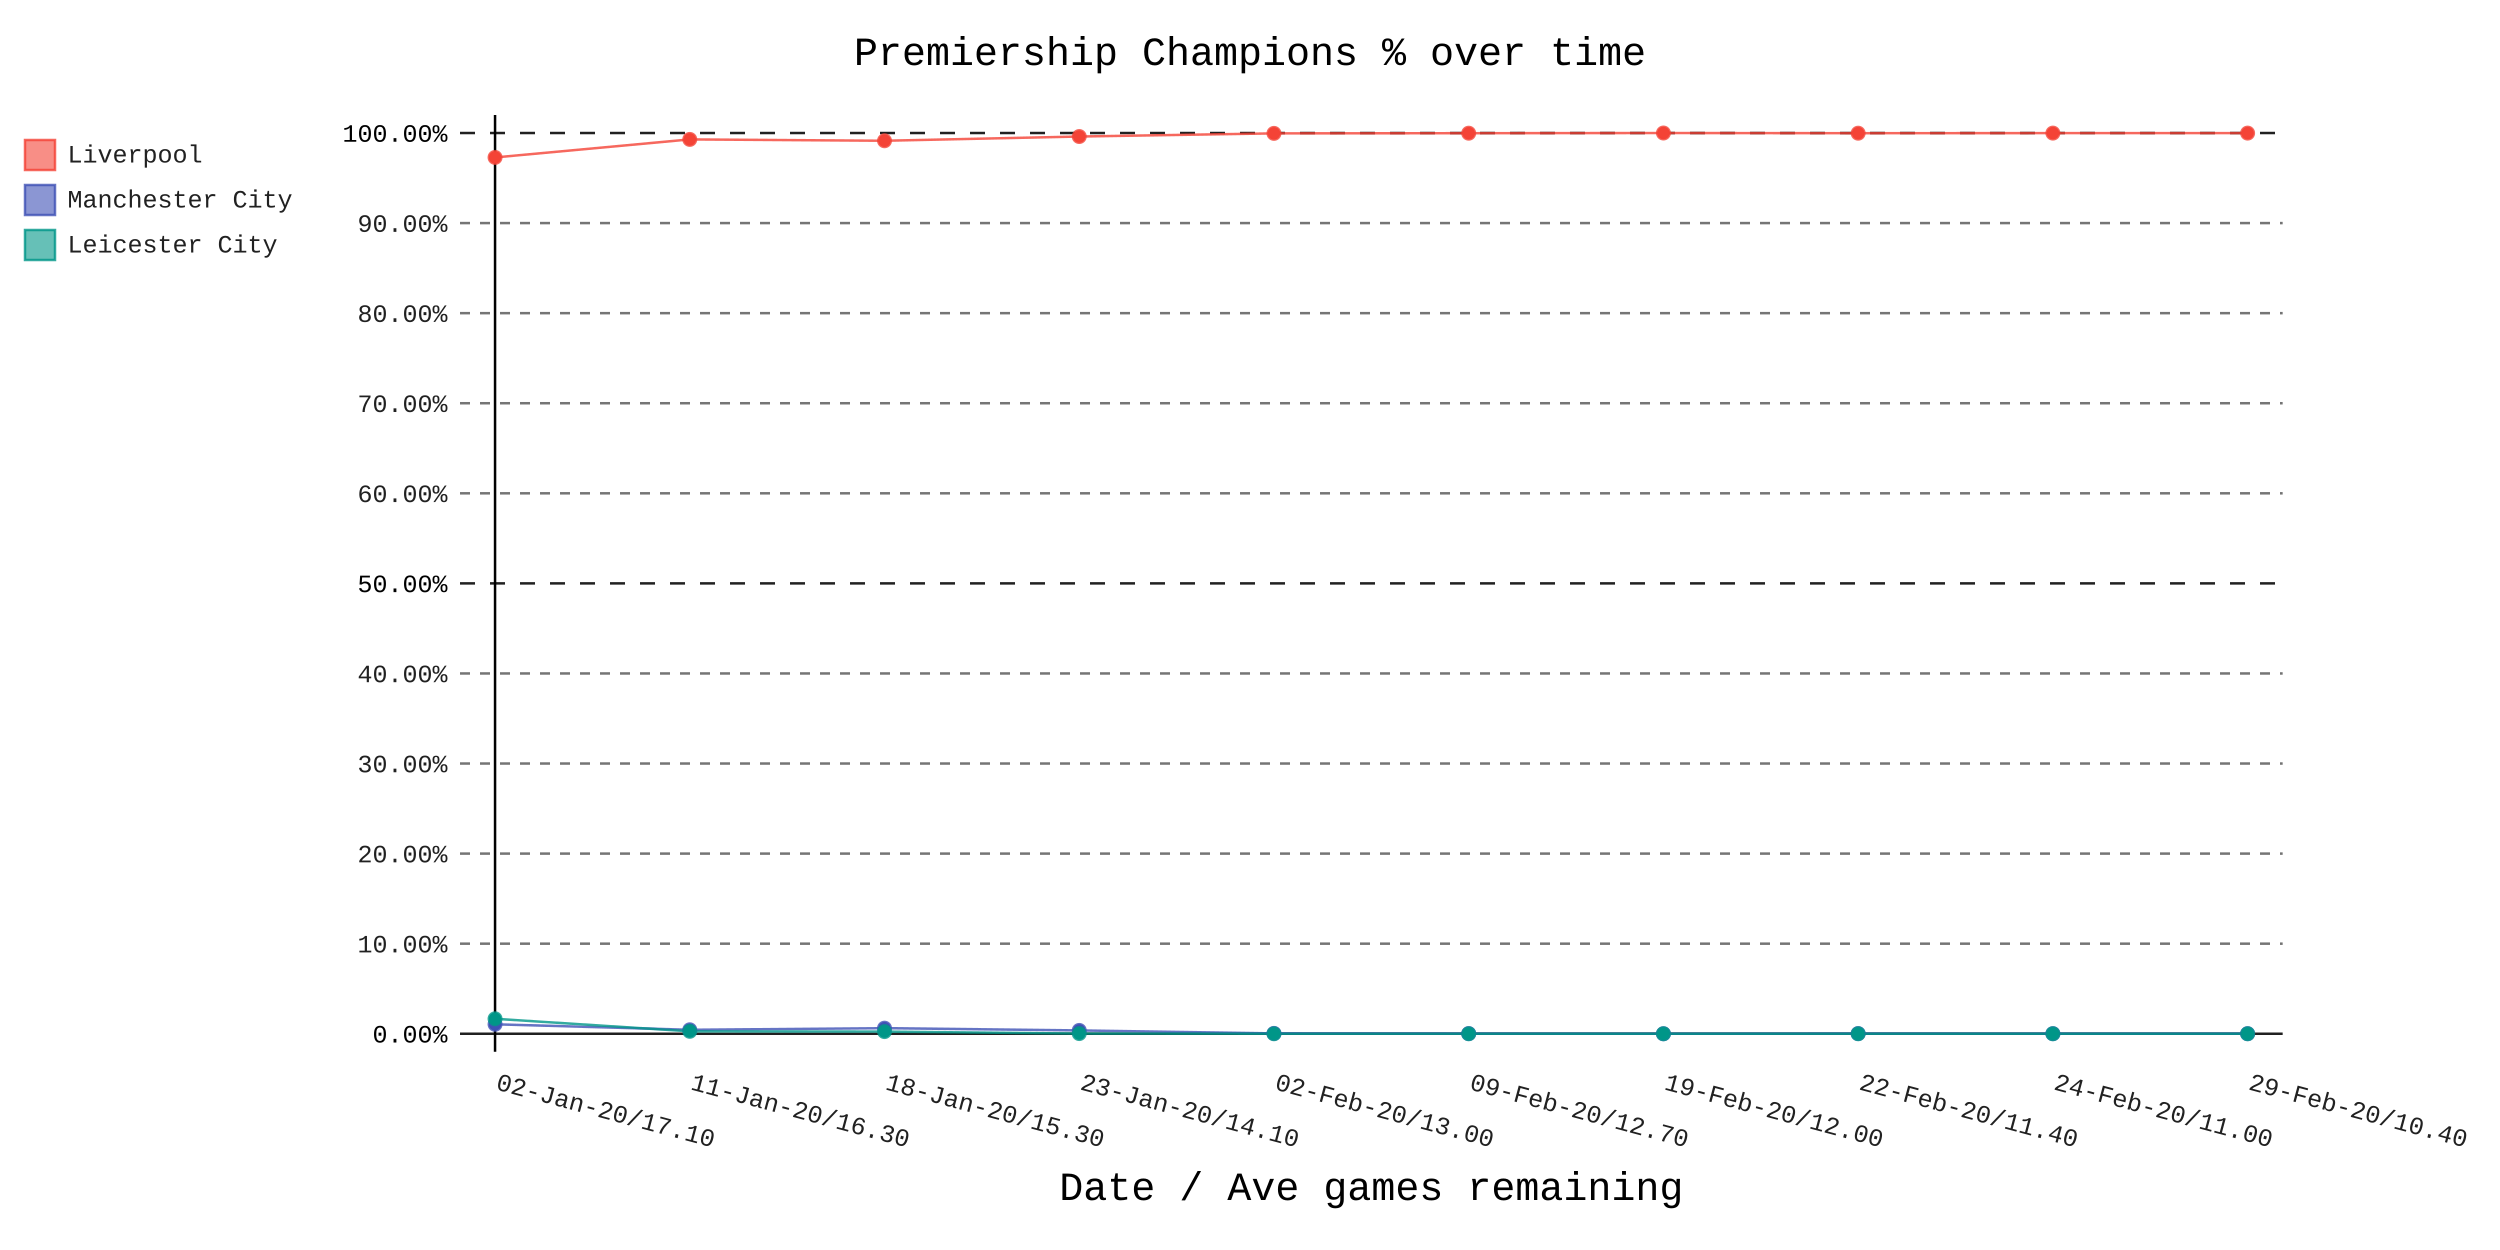
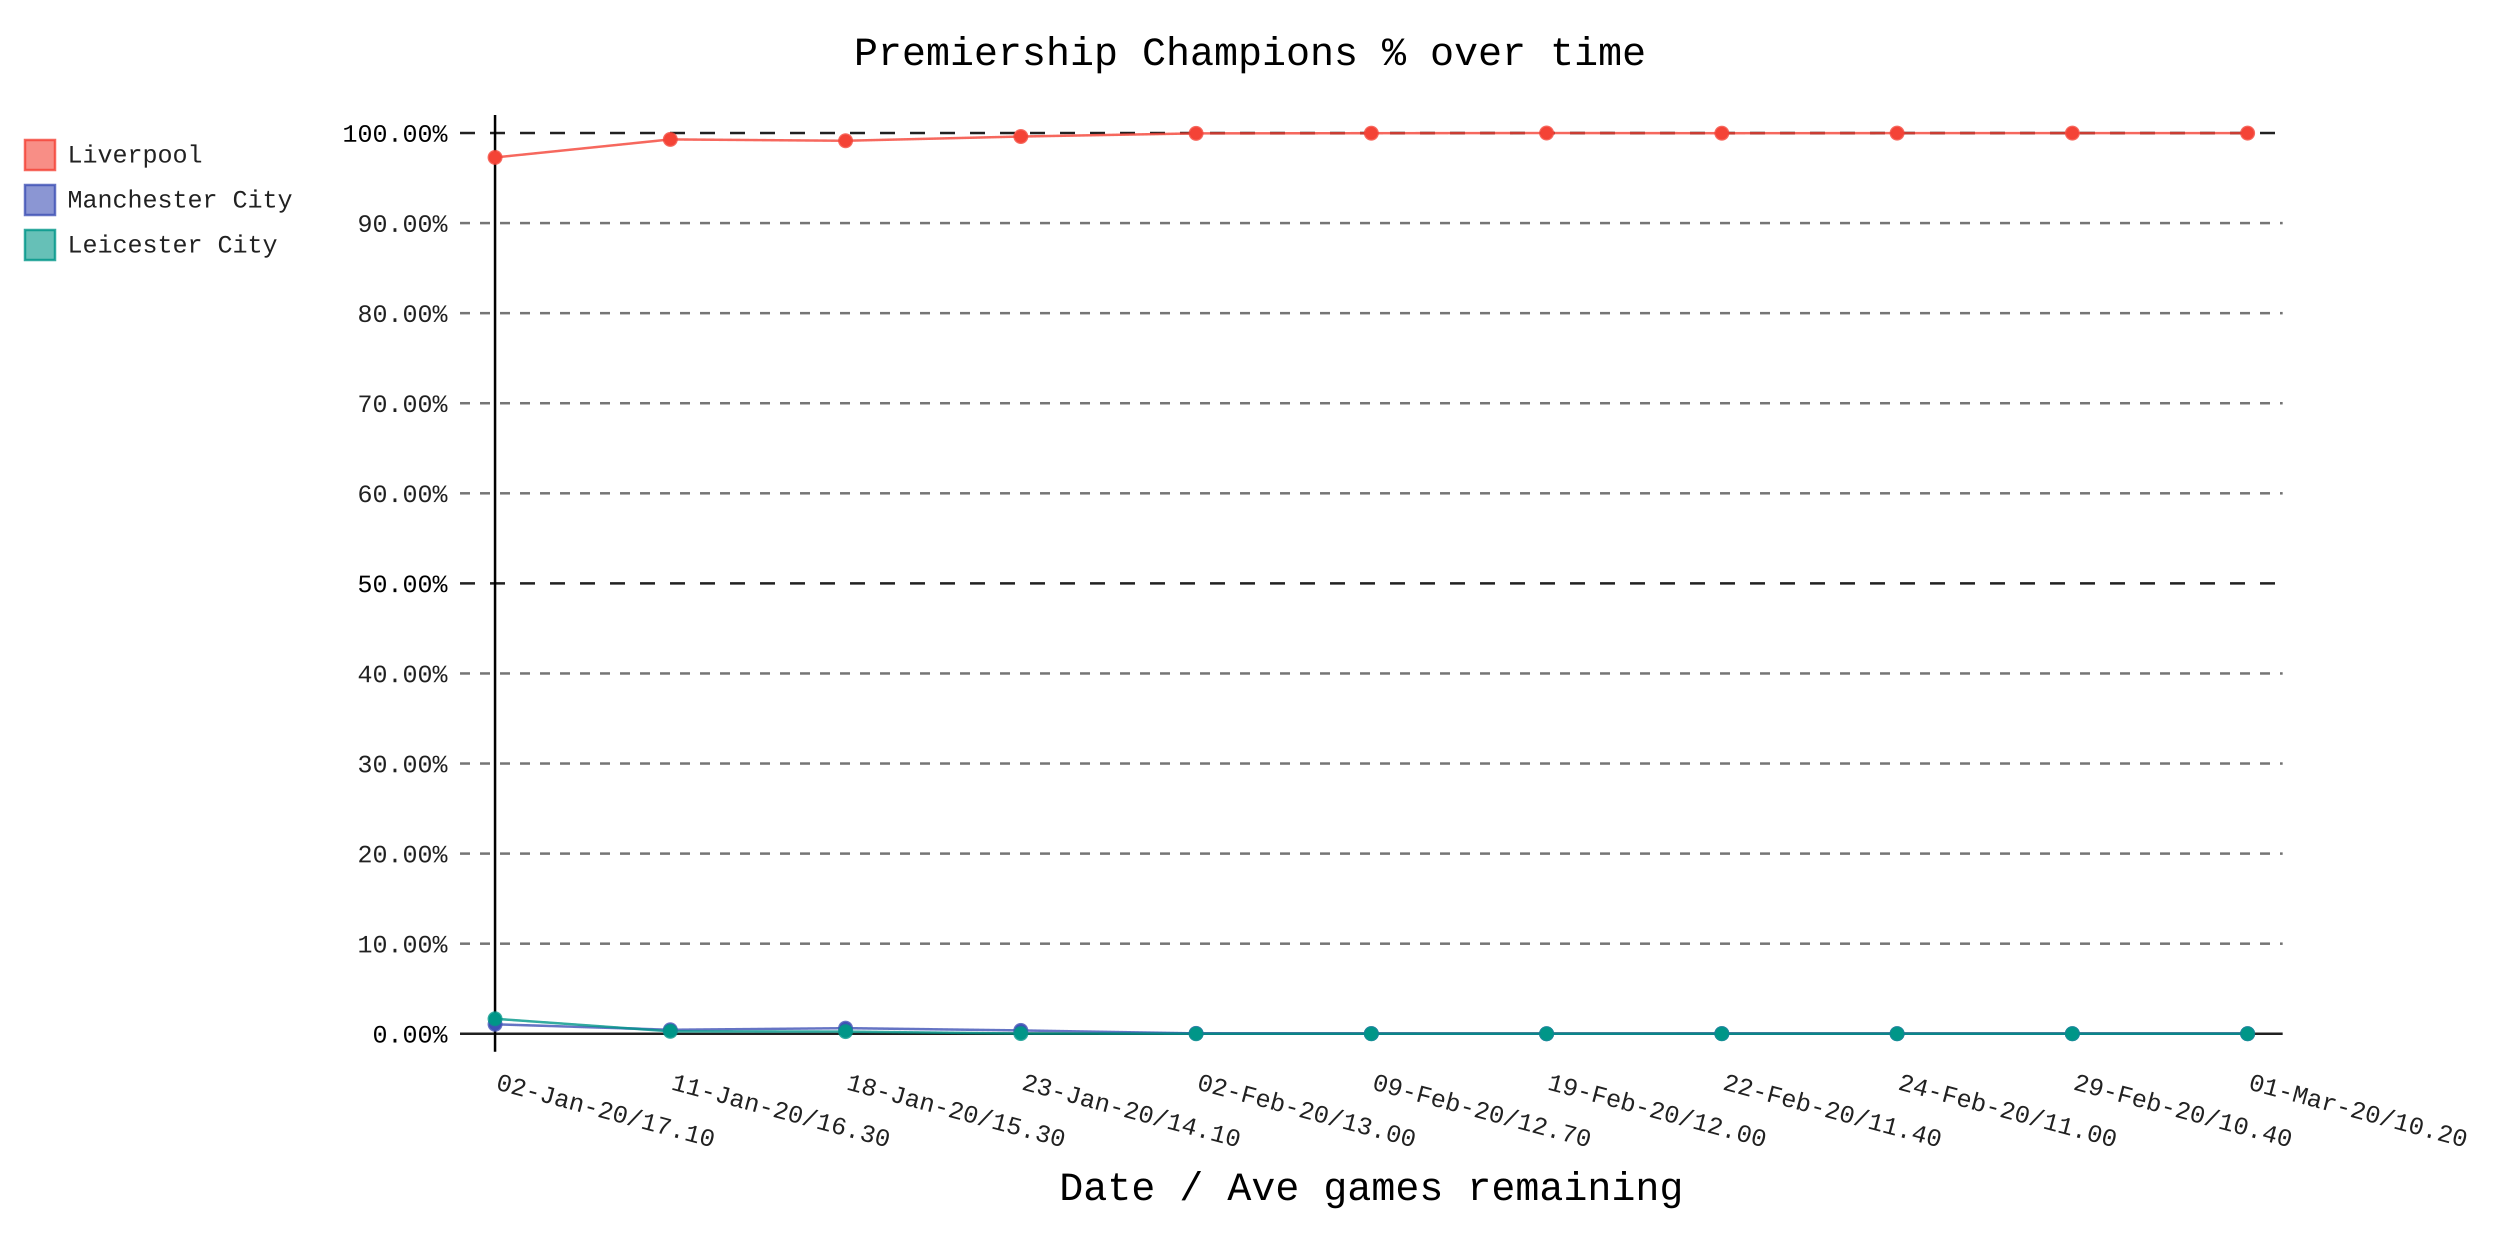
- <svg xmlns="http://www.w3.org/2000/svg" class="pygal-chart" id="chart-656df523-c99b-424e-a4d2-dd11f239670b" viewBox="0 0 1000 500">
+ <svg xmlns="http://www.w3.org/2000/svg" class="pygal-chart" id="chart-10cfd5cb-35a7-4597-ad4e-fe81d959695a" viewBox="0 0 1000 500">
  <defs>
-     <style type="text/css">#chart-656df523-c99b-424e-a4d2-dd11f239670b{-webkit-user-select:none;-webkit-font-smoothing:antialiased;font-family:Consolas,"Liberation Mono",Menlo,Courier,monospace}#chart-656df523-c99b-424e-a4d2-dd11f239670b .title{font-family:Consolas,"Liberation Mono",Menlo,Courier,monospace;font-size:16px}#chart-656df523-c99b-424e-a4d2-dd11f239670b .legends .legend text{font-family:Consolas,"Liberation Mono",Menlo,Courier,monospace;font-size:10px}#chart-656df523-c99b-424e-a4d2-dd11f239670b .axis text{font-family:Consolas,"Liberation Mono",Menlo,Courier,monospace;font-size:10px}#chart-656df523-c99b-424e-a4d2-dd11f239670b .axis text.major{font-family:Consolas,"Liberation Mono",Menlo,Courier,monospace;font-size:10px}#chart-656df523-c99b-424e-a4d2-dd11f239670b .text-overlay text.value{font-family:Consolas,"Liberation Mono",Menlo,Courier,monospace;font-size:16px}#chart-656df523-c99b-424e-a4d2-dd11f239670b .text-overlay text.label{font-family:Consolas,"Liberation Mono",Menlo,Courier,monospace;font-size:10px}#chart-656df523-c99b-424e-a4d2-dd11f239670b .tooltip{font-family:Consolas,"Liberation Mono",Menlo,Courier,monospace;font-size:14px}#chart-656df523-c99b-424e-a4d2-dd11f239670b text.no_data{font-family:Consolas,"Liberation Mono",Menlo,Courier,monospace;font-size:64px}
- #chart-656df523-c99b-424e-a4d2-dd11f239670b{background-color:transparent}#chart-656df523-c99b-424e-a4d2-dd11f239670b path,#chart-656df523-c99b-424e-a4d2-dd11f239670b line,#chart-656df523-c99b-424e-a4d2-dd11f239670b rect,#chart-656df523-c99b-424e-a4d2-dd11f239670b circle{-webkit-transition:400ms ease-in;-moz-transition:400ms ease-in;transition:400ms ease-in}#chart-656df523-c99b-424e-a4d2-dd11f239670b .graph &gt; .background{fill:transparent}#chart-656df523-c99b-424e-a4d2-dd11f239670b .plot &gt; .background{fill:transparent}#chart-656df523-c99b-424e-a4d2-dd11f239670b .graph{fill:rgba(0,0,0,.87)}#chart-656df523-c99b-424e-a4d2-dd11f239670b text.no_data{fill:rgba(0,0,0,1)}#chart-656df523-c99b-424e-a4d2-dd11f239670b .title{fill:rgba(0,0,0,1)}#chart-656df523-c99b-424e-a4d2-dd11f239670b .legends .legend text{fill:rgba(0,0,0,.87)}#chart-656df523-c99b-424e-a4d2-dd11f239670b .legends .legend:hover text{fill:rgba(0,0,0,1)}#chart-656df523-c99b-424e-a4d2-dd11f239670b .axis .line{stroke:rgba(0,0,0,1)}#chart-656df523-c99b-424e-a4d2-dd11f239670b .axis .guide.line{stroke:rgba(0,0,0,.54)}#chart-656df523-c99b-424e-a4d2-dd11f239670b .axis .major.line{stroke:rgba(0,0,0,.87)}#chart-656df523-c99b-424e-a4d2-dd11f239670b .axis text.major{fill:rgba(0,0,0,1)}#chart-656df523-c99b-424e-a4d2-dd11f239670b .axis.y .guides:hover .guide.line,#chart-656df523-c99b-424e-a4d2-dd11f239670b .line-graph .axis.x .guides:hover .guide.line,#chart-656df523-c99b-424e-a4d2-dd11f239670b .stackedline-graph .axis.x .guides:hover .guide.line,#chart-656df523-c99b-424e-a4d2-dd11f239670b .xy-graph .axis.x .guides:hover .guide.line{stroke:rgba(0,0,0,1)}#chart-656df523-c99b-424e-a4d2-dd11f239670b .axis .guides:hover text{fill:rgba(0,0,0,1)}#chart-656df523-c99b-424e-a4d2-dd11f239670b .reactive{fill-opacity:.6;stroke-opacity:.8}#chart-656df523-c99b-424e-a4d2-dd11f239670b .ci{stroke:rgba(0,0,0,.87)}#chart-656df523-c99b-424e-a4d2-dd11f239670b .reactive.active,#chart-656df523-c99b-424e-a4d2-dd11f239670b .active .reactive{fill-opacity:.9;stroke-opacity:.9;stroke-width:4}#chart-656df523-c99b-424e-a4d2-dd11f239670b .ci .reactive.active{stroke-width:1.5}#chart-656df523-c99b-424e-a4d2-dd11f239670b .series text{fill:rgba(0,0,0,1)}#chart-656df523-c99b-424e-a4d2-dd11f239670b .tooltip rect{fill:transparent;stroke:rgba(0,0,0,1);-webkit-transition:opacity 400ms ease-in;-moz-transition:opacity 400ms ease-in;transition:opacity 400ms ease-in}#chart-656df523-c99b-424e-a4d2-dd11f239670b .tooltip .label{fill:rgba(0,0,0,.87)}#chart-656df523-c99b-424e-a4d2-dd11f239670b .tooltip .label{fill:rgba(0,0,0,.87)}#chart-656df523-c99b-424e-a4d2-dd11f239670b .tooltip .legend{font-size:.8em;fill:rgba(0,0,0,.54)}#chart-656df523-c99b-424e-a4d2-dd11f239670b .tooltip .x_label{font-size:.6em;fill:rgba(0,0,0,1)}#chart-656df523-c99b-424e-a4d2-dd11f239670b .tooltip .xlink{font-size:.5em;text-decoration:underline}#chart-656df523-c99b-424e-a4d2-dd11f239670b .tooltip .value{font-size:1.5em}#chart-656df523-c99b-424e-a4d2-dd11f239670b .bound{font-size:.5em}#chart-656df523-c99b-424e-a4d2-dd11f239670b .max-value{font-size:.75em;fill:rgba(0,0,0,.54)}#chart-656df523-c99b-424e-a4d2-dd11f239670b .map-element{fill:transparent;stroke:rgba(0,0,0,.54) !important}#chart-656df523-c99b-424e-a4d2-dd11f239670b .map-element .reactive{fill-opacity:inherit;stroke-opacity:inherit}#chart-656df523-c99b-424e-a4d2-dd11f239670b .color-0,#chart-656df523-c99b-424e-a4d2-dd11f239670b .color-0 a:visited{stroke:#F44336;fill:#F44336}#chart-656df523-c99b-424e-a4d2-dd11f239670b .color-1,#chart-656df523-c99b-424e-a4d2-dd11f239670b .color-1 a:visited{stroke:#3F51B5;fill:#3F51B5}#chart-656df523-c99b-424e-a4d2-dd11f239670b .color-2,#chart-656df523-c99b-424e-a4d2-dd11f239670b .color-2 a:visited{stroke:#009688;fill:#009688}#chart-656df523-c99b-424e-a4d2-dd11f239670b .text-overlay .color-0 text{fill:black}#chart-656df523-c99b-424e-a4d2-dd11f239670b .text-overlay .color-1 text{fill:black}#chart-656df523-c99b-424e-a4d2-dd11f239670b .text-overlay .color-2 text{fill:black}
- #chart-656df523-c99b-424e-a4d2-dd11f239670b text.no_data{text-anchor:middle}#chart-656df523-c99b-424e-a4d2-dd11f239670b .guide.line{fill:none}#chart-656df523-c99b-424e-a4d2-dd11f239670b .centered{text-anchor:middle}#chart-656df523-c99b-424e-a4d2-dd11f239670b .title{text-anchor:middle}#chart-656df523-c99b-424e-a4d2-dd11f239670b .legends .legend text{fill-opacity:1}#chart-656df523-c99b-424e-a4d2-dd11f239670b .axis.x text{text-anchor:middle}#chart-656df523-c99b-424e-a4d2-dd11f239670b .axis.x:not(.web) text[transform]{text-anchor:start}#chart-656df523-c99b-424e-a4d2-dd11f239670b .axis.x:not(.web) text[transform].backwards{text-anchor:end}#chart-656df523-c99b-424e-a4d2-dd11f239670b .axis.y text{text-anchor:end}#chart-656df523-c99b-424e-a4d2-dd11f239670b .axis.y text[transform].backwards{text-anchor:start}#chart-656df523-c99b-424e-a4d2-dd11f239670b .axis.y2 text{text-anchor:start}#chart-656df523-c99b-424e-a4d2-dd11f239670b .axis.y2 text[transform].backwards{text-anchor:end}#chart-656df523-c99b-424e-a4d2-dd11f239670b .axis .guide.line{stroke-dasharray:4,4}#chart-656df523-c99b-424e-a4d2-dd11f239670b .axis .major.guide.line{stroke-dasharray:6,6}#chart-656df523-c99b-424e-a4d2-dd11f239670b .horizontal .axis.y .guide.line,#chart-656df523-c99b-424e-a4d2-dd11f239670b .horizontal .axis.y2 .guide.line,#chart-656df523-c99b-424e-a4d2-dd11f239670b .vertical .axis.x .guide.line{opacity:0}#chart-656df523-c99b-424e-a4d2-dd11f239670b .horizontal .axis.always_show .guide.line,#chart-656df523-c99b-424e-a4d2-dd11f239670b .vertical .axis.always_show .guide.line{opacity:1 !important}#chart-656df523-c99b-424e-a4d2-dd11f239670b .axis.y .guides:hover .guide.line,#chart-656df523-c99b-424e-a4d2-dd11f239670b .axis.y2 .guides:hover .guide.line,#chart-656df523-c99b-424e-a4d2-dd11f239670b .axis.x .guides:hover .guide.line{opacity:1}#chart-656df523-c99b-424e-a4d2-dd11f239670b .axis .guides:hover text{opacity:1}#chart-656df523-c99b-424e-a4d2-dd11f239670b .nofill{fill:none}#chart-656df523-c99b-424e-a4d2-dd11f239670b .subtle-fill{fill-opacity:.2}#chart-656df523-c99b-424e-a4d2-dd11f239670b .dot{stroke-width:1px;fill-opacity:1}#chart-656df523-c99b-424e-a4d2-dd11f239670b .dot.active{stroke-width:5px}#chart-656df523-c99b-424e-a4d2-dd11f239670b .dot.negative{fill:transparent}#chart-656df523-c99b-424e-a4d2-dd11f239670b text,#chart-656df523-c99b-424e-a4d2-dd11f239670b tspan{stroke:none !important}#chart-656df523-c99b-424e-a4d2-dd11f239670b .series text.active{opacity:1}#chart-656df523-c99b-424e-a4d2-dd11f239670b .tooltip rect{fill-opacity:.95;stroke-width:.5}#chart-656df523-c99b-424e-a4d2-dd11f239670b .tooltip text{fill-opacity:1}#chart-656df523-c99b-424e-a4d2-dd11f239670b .showable{visibility:hidden}#chart-656df523-c99b-424e-a4d2-dd11f239670b .showable.shown{visibility:visible}#chart-656df523-c99b-424e-a4d2-dd11f239670b .gauge-background{fill:rgba(229,229,229,1);stroke:none}#chart-656df523-c99b-424e-a4d2-dd11f239670b .bg-lines{stroke:transparent;stroke-width:2px}</style>
+     <style type="text/css">#chart-10cfd5cb-35a7-4597-ad4e-fe81d959695a{-webkit-user-select:none;-webkit-font-smoothing:antialiased;font-family:Consolas,"Liberation Mono",Menlo,Courier,monospace}#chart-10cfd5cb-35a7-4597-ad4e-fe81d959695a .title{font-family:Consolas,"Liberation Mono",Menlo,Courier,monospace;font-size:16px}#chart-10cfd5cb-35a7-4597-ad4e-fe81d959695a .legends .legend text{font-family:Consolas,"Liberation Mono",Menlo,Courier,monospace;font-size:10px}#chart-10cfd5cb-35a7-4597-ad4e-fe81d959695a .axis text{font-family:Consolas,"Liberation Mono",Menlo,Courier,monospace;font-size:10px}#chart-10cfd5cb-35a7-4597-ad4e-fe81d959695a .axis text.major{font-family:Consolas,"Liberation Mono",Menlo,Courier,monospace;font-size:10px}#chart-10cfd5cb-35a7-4597-ad4e-fe81d959695a .text-overlay text.value{font-family:Consolas,"Liberation Mono",Menlo,Courier,monospace;font-size:16px}#chart-10cfd5cb-35a7-4597-ad4e-fe81d959695a .text-overlay text.label{font-family:Consolas,"Liberation Mono",Menlo,Courier,monospace;font-size:10px}#chart-10cfd5cb-35a7-4597-ad4e-fe81d959695a .tooltip{font-family:Consolas,"Liberation Mono",Menlo,Courier,monospace;font-size:14px}#chart-10cfd5cb-35a7-4597-ad4e-fe81d959695a text.no_data{font-family:Consolas,"Liberation Mono",Menlo,Courier,monospace;font-size:64px}
+ #chart-10cfd5cb-35a7-4597-ad4e-fe81d959695a{background-color:transparent}#chart-10cfd5cb-35a7-4597-ad4e-fe81d959695a path,#chart-10cfd5cb-35a7-4597-ad4e-fe81d959695a line,#chart-10cfd5cb-35a7-4597-ad4e-fe81d959695a rect,#chart-10cfd5cb-35a7-4597-ad4e-fe81d959695a circle{-webkit-transition:400ms ease-in;-moz-transition:400ms ease-in;transition:400ms ease-in}#chart-10cfd5cb-35a7-4597-ad4e-fe81d959695a .graph &gt; .background{fill:transparent}#chart-10cfd5cb-35a7-4597-ad4e-fe81d959695a .plot &gt; .background{fill:transparent}#chart-10cfd5cb-35a7-4597-ad4e-fe81d959695a .graph{fill:rgba(0,0,0,.87)}#chart-10cfd5cb-35a7-4597-ad4e-fe81d959695a text.no_data{fill:rgba(0,0,0,1)}#chart-10cfd5cb-35a7-4597-ad4e-fe81d959695a .title{fill:rgba(0,0,0,1)}#chart-10cfd5cb-35a7-4597-ad4e-fe81d959695a .legends .legend text{fill:rgba(0,0,0,.87)}#chart-10cfd5cb-35a7-4597-ad4e-fe81d959695a .legends .legend:hover text{fill:rgba(0,0,0,1)}#chart-10cfd5cb-35a7-4597-ad4e-fe81d959695a .axis .line{stroke:rgba(0,0,0,1)}#chart-10cfd5cb-35a7-4597-ad4e-fe81d959695a .axis .guide.line{stroke:rgba(0,0,0,.54)}#chart-10cfd5cb-35a7-4597-ad4e-fe81d959695a .axis .major.line{stroke:rgba(0,0,0,.87)}#chart-10cfd5cb-35a7-4597-ad4e-fe81d959695a .axis text.major{fill:rgba(0,0,0,1)}#chart-10cfd5cb-35a7-4597-ad4e-fe81d959695a .axis.y .guides:hover .guide.line,#chart-10cfd5cb-35a7-4597-ad4e-fe81d959695a .line-graph .axis.x .guides:hover .guide.line,#chart-10cfd5cb-35a7-4597-ad4e-fe81d959695a .stackedline-graph .axis.x .guides:hover .guide.line,#chart-10cfd5cb-35a7-4597-ad4e-fe81d959695a .xy-graph .axis.x .guides:hover .guide.line{stroke:rgba(0,0,0,1)}#chart-10cfd5cb-35a7-4597-ad4e-fe81d959695a .axis .guides:hover text{fill:rgba(0,0,0,1)}#chart-10cfd5cb-35a7-4597-ad4e-fe81d959695a .reactive{fill-opacity:.6;stroke-opacity:.8}#chart-10cfd5cb-35a7-4597-ad4e-fe81d959695a .ci{stroke:rgba(0,0,0,.87)}#chart-10cfd5cb-35a7-4597-ad4e-fe81d959695a .reactive.active,#chart-10cfd5cb-35a7-4597-ad4e-fe81d959695a .active .reactive{fill-opacity:.9;stroke-opacity:.9;stroke-width:4}#chart-10cfd5cb-35a7-4597-ad4e-fe81d959695a .ci .reactive.active{stroke-width:1.5}#chart-10cfd5cb-35a7-4597-ad4e-fe81d959695a .series text{fill:rgba(0,0,0,1)}#chart-10cfd5cb-35a7-4597-ad4e-fe81d959695a .tooltip rect{fill:transparent;stroke:rgba(0,0,0,1);-webkit-transition:opacity 400ms ease-in;-moz-transition:opacity 400ms ease-in;transition:opacity 400ms ease-in}#chart-10cfd5cb-35a7-4597-ad4e-fe81d959695a .tooltip .label{fill:rgba(0,0,0,.87)}#chart-10cfd5cb-35a7-4597-ad4e-fe81d959695a .tooltip .label{fill:rgba(0,0,0,.87)}#chart-10cfd5cb-35a7-4597-ad4e-fe81d959695a .tooltip .legend{font-size:.8em;fill:rgba(0,0,0,.54)}#chart-10cfd5cb-35a7-4597-ad4e-fe81d959695a .tooltip .x_label{font-size:.6em;fill:rgba(0,0,0,1)}#chart-10cfd5cb-35a7-4597-ad4e-fe81d959695a .tooltip .xlink{font-size:.5em;text-decoration:underline}#chart-10cfd5cb-35a7-4597-ad4e-fe81d959695a .tooltip .value{font-size:1.5em}#chart-10cfd5cb-35a7-4597-ad4e-fe81d959695a .bound{font-size:.5em}#chart-10cfd5cb-35a7-4597-ad4e-fe81d959695a .max-value{font-size:.75em;fill:rgba(0,0,0,.54)}#chart-10cfd5cb-35a7-4597-ad4e-fe81d959695a .map-element{fill:transparent;stroke:rgba(0,0,0,.54) !important}#chart-10cfd5cb-35a7-4597-ad4e-fe81d959695a .map-element .reactive{fill-opacity:inherit;stroke-opacity:inherit}#chart-10cfd5cb-35a7-4597-ad4e-fe81d959695a .color-0,#chart-10cfd5cb-35a7-4597-ad4e-fe81d959695a .color-0 a:visited{stroke:#F44336;fill:#F44336}#chart-10cfd5cb-35a7-4597-ad4e-fe81d959695a .color-1,#chart-10cfd5cb-35a7-4597-ad4e-fe81d959695a .color-1 a:visited{stroke:#3F51B5;fill:#3F51B5}#chart-10cfd5cb-35a7-4597-ad4e-fe81d959695a .color-2,#chart-10cfd5cb-35a7-4597-ad4e-fe81d959695a .color-2 a:visited{stroke:#009688;fill:#009688}#chart-10cfd5cb-35a7-4597-ad4e-fe81d959695a .text-overlay .color-0 text{fill:black}#chart-10cfd5cb-35a7-4597-ad4e-fe81d959695a .text-overlay .color-1 text{fill:black}#chart-10cfd5cb-35a7-4597-ad4e-fe81d959695a .text-overlay .color-2 text{fill:black}
+ #chart-10cfd5cb-35a7-4597-ad4e-fe81d959695a text.no_data{text-anchor:middle}#chart-10cfd5cb-35a7-4597-ad4e-fe81d959695a .guide.line{fill:none}#chart-10cfd5cb-35a7-4597-ad4e-fe81d959695a .centered{text-anchor:middle}#chart-10cfd5cb-35a7-4597-ad4e-fe81d959695a .title{text-anchor:middle}#chart-10cfd5cb-35a7-4597-ad4e-fe81d959695a .legends .legend text{fill-opacity:1}#chart-10cfd5cb-35a7-4597-ad4e-fe81d959695a .axis.x text{text-anchor:middle}#chart-10cfd5cb-35a7-4597-ad4e-fe81d959695a .axis.x:not(.web) text[transform]{text-anchor:start}#chart-10cfd5cb-35a7-4597-ad4e-fe81d959695a .axis.x:not(.web) text[transform].backwards{text-anchor:end}#chart-10cfd5cb-35a7-4597-ad4e-fe81d959695a .axis.y text{text-anchor:end}#chart-10cfd5cb-35a7-4597-ad4e-fe81d959695a .axis.y text[transform].backwards{text-anchor:start}#chart-10cfd5cb-35a7-4597-ad4e-fe81d959695a .axis.y2 text{text-anchor:start}#chart-10cfd5cb-35a7-4597-ad4e-fe81d959695a .axis.y2 text[transform].backwards{text-anchor:end}#chart-10cfd5cb-35a7-4597-ad4e-fe81d959695a .axis .guide.line{stroke-dasharray:4,4}#chart-10cfd5cb-35a7-4597-ad4e-fe81d959695a .axis .major.guide.line{stroke-dasharray:6,6}#chart-10cfd5cb-35a7-4597-ad4e-fe81d959695a .horizontal .axis.y .guide.line,#chart-10cfd5cb-35a7-4597-ad4e-fe81d959695a .horizontal .axis.y2 .guide.line,#chart-10cfd5cb-35a7-4597-ad4e-fe81d959695a .vertical .axis.x .guide.line{opacity:0}#chart-10cfd5cb-35a7-4597-ad4e-fe81d959695a .horizontal .axis.always_show .guide.line,#chart-10cfd5cb-35a7-4597-ad4e-fe81d959695a .vertical .axis.always_show .guide.line{opacity:1 !important}#chart-10cfd5cb-35a7-4597-ad4e-fe81d959695a .axis.y .guides:hover .guide.line,#chart-10cfd5cb-35a7-4597-ad4e-fe81d959695a .axis.y2 .guides:hover .guide.line,#chart-10cfd5cb-35a7-4597-ad4e-fe81d959695a .axis.x .guides:hover .guide.line{opacity:1}#chart-10cfd5cb-35a7-4597-ad4e-fe81d959695a .axis .guides:hover text{opacity:1}#chart-10cfd5cb-35a7-4597-ad4e-fe81d959695a .nofill{fill:none}#chart-10cfd5cb-35a7-4597-ad4e-fe81d959695a .subtle-fill{fill-opacity:.2}#chart-10cfd5cb-35a7-4597-ad4e-fe81d959695a .dot{stroke-width:1px;fill-opacity:1}#chart-10cfd5cb-35a7-4597-ad4e-fe81d959695a .dot.active{stroke-width:5px}#chart-10cfd5cb-35a7-4597-ad4e-fe81d959695a .dot.negative{fill:transparent}#chart-10cfd5cb-35a7-4597-ad4e-fe81d959695a text,#chart-10cfd5cb-35a7-4597-ad4e-fe81d959695a tspan{stroke:none !important}#chart-10cfd5cb-35a7-4597-ad4e-fe81d959695a .series text.active{opacity:1}#chart-10cfd5cb-35a7-4597-ad4e-fe81d959695a .tooltip rect{fill-opacity:.95;stroke-width:.5}#chart-10cfd5cb-35a7-4597-ad4e-fe81d959695a .tooltip text{fill-opacity:1}#chart-10cfd5cb-35a7-4597-ad4e-fe81d959695a .showable{visibility:hidden}#chart-10cfd5cb-35a7-4597-ad4e-fe81d959695a .showable.shown{visibility:visible}#chart-10cfd5cb-35a7-4597-ad4e-fe81d959695a .gauge-background{fill:rgba(229,229,229,1);stroke:none}#chart-10cfd5cb-35a7-4597-ad4e-fe81d959695a .bg-lines{stroke:transparent;stroke-width:2px}</style>
  </defs>
  <g class="graph line-graph vertical">
    <rect class="background" height="500" width="1000" x="0" y="0" />
    <g class="plot" transform="translate(184, 46)">
      <rect class="background" height="374.706" width="729.067" x="0" y="0" />
      <g class="axis y always_show">
        <g class="guides">
          <path class="major line" d="M0 367.5 h729.067" />
          <text class="major" x="-5" y="371">0.00%</text>
        </g>
        <g class="guides">
          <path class="guide line" d="M0 331.471 h729.067" />
          <text class="" x="-5" y="334.971">10.00%</text>
        </g>
        <g class="guides">
          <path class="guide line" d="M0 295.441 h729.067" />
          <text class="" x="-5" y="298.941">20.00%</text>
        </g>
        <g class="guides">
          <path class="guide line" d="M0 259.412 h729.067" />
          <text class="" x="-5" y="262.912">30.00%</text>
        </g>
        <g class="guides">
          <path class="guide line" d="M0 223.383 h729.067" />
          <text class="" x="-5" y="226.883">40.00%</text>
        </g>
        <g class="guides">
          <path class="major guide line" d="M0 187.353 h729.067" />
          <text class="major" x="-5" y="190.853">50.00%</text>
        </g>
        <g class="guides">
          <path class="guide line" d="M0 151.324 h729.067" />
          <text class="" x="-5" y="154.824">60.00%</text>
        </g>
        <g class="guides">
          <path class="guide line" d="M0 115.294 h729.067" />
          <text class="" x="-5" y="118.794">70.00%</text>
        </g>
        <g class="guides">
          <path class="guide line" d="M0 79.265 h729.067" />
          <text class="" x="-5" y="82.765">80.00%</text>
        </g>
        <g class="guides">
          <path class="guide line" d="M0 43.235 h729.067" />
          <text class="" x="-5" y="46.735">90.00%</text>
        </g>
        <g class="guides">
          <path class="major guide line" d="M0 7.206 h729.067" />
          <text class="major" x="-5" y="10.706">100.00%</text>
        </g>
      </g>
      <g class="axis x">
        <g class="guides">
          <path class="line" d="M14.021 0 v374.706" />
          <text class="" transform="rotate(15 14.02051 389.7063)" x="14.021" y="389.706">02-Jan-20/17.10</text>
        </g>
        <g class="guides">
-           <path class="guide line" d="M91.912 0 v374.706" />
-           <text class="" transform="rotate(15 91.91225 389.7063)" x="91.912" y="389.706">11-Jan-20/16.30</text>
-         </g>
-         <g class="guides">
-           <path class="guide line" d="M169.804 0 v374.706" />
-           <text class="" transform="rotate(15 169.804 389.7063)" x="169.804" y="389.706">18-Jan-20/15.30</text>
-         </g>
-         <g class="guides">
-           <path class="guide line" d="M247.696 0 v374.706" />
-           <text class="" transform="rotate(15 247.6957 389.7063)" x="247.696" y="389.706">23-Jan-20/14.10</text>
-         </g>
-         <g class="guides">
-           <path class="guide line" d="M325.587 0 v374.706" />
-           <text class="" transform="rotate(15 325.5875 389.7063)" x="325.587" y="389.706">02-Feb-20/13.00</text>
-         </g>
-         <g class="guides">
-           <path class="guide line" d="M403.479 0 v374.706" />
-           <text class="" transform="rotate(15 403.4792 389.7063)" x="403.479" y="389.706">09-Feb-20/12.70</text>
-         </g>
-         <g class="guides">
-           <path class="guide line" d="M481.371 0 v374.706" />
-           <text class="" transform="rotate(15 481.3709 389.7063)" x="481.371" y="389.706">19-Feb-20/12.00</text>
-         </g>
-         <g class="guides">
-           <path class="guide line" d="M559.263 0 v374.706" />
-           <text class="" transform="rotate(15 559.2627 389.7063)" x="559.263" y="389.706">22-Feb-20/11.40</text>
-         </g>
-         <g class="guides">
-           <path class="guide line" d="M637.154 0 v374.706" />
-           <text class="" transform="rotate(15 637.1544 389.7063)" x="637.154" y="389.706">24-Feb-20/11.00</text>
+           <path class="guide line" d="M84.123 0 v374.706" />
+           <text class="" transform="rotate(15 84.12308 389.7063)" x="84.123" y="389.706">11-Jan-20/16.30</text>
+         </g>
+         <g class="guides">
+           <path class="guide line" d="M154.226 0 v374.706" />
+           <text class="" transform="rotate(15 154.2256 389.7063)" x="154.226" y="389.706">18-Jan-20/15.30</text>
+         </g>
+         <g class="guides">
+           <path class="guide line" d="M224.328 0 v374.706" />
+           <text class="" transform="rotate(15 224.3282 389.7063)" x="224.328" y="389.706">23-Jan-20/14.10</text>
+         </g>
+         <g class="guides">
+           <path class="guide line" d="M294.431 0 v374.706" />
+           <text class="" transform="rotate(15 294.4308 389.7063)" x="294.431" y="389.706">02-Feb-20/13.00</text>
+         </g>
+         <g class="guides">
+           <path class="guide line" d="M364.533 0 v374.706" />
+           <text class="" transform="rotate(15 364.5333 389.7063)" x="364.533" y="389.706">09-Feb-20/12.70</text>
+         </g>
+         <g class="guides">
+           <path class="guide line" d="M434.636 0 v374.706" />
+           <text class="" transform="rotate(15 434.6359 389.7063)" x="434.636" y="389.706">19-Feb-20/12.00</text>
+         </g>
+         <g class="guides">
+           <path class="guide line" d="M504.738 0 v374.706" />
+           <text class="" transform="rotate(15 504.7385 389.7063)" x="504.738" y="389.706">22-Feb-20/11.40</text>
+         </g>
+         <g class="guides">
+           <path class="guide line" d="M574.841 0 v374.706" />
+           <text class="" transform="rotate(15 574.841 389.7063)" x="574.841" y="389.706">24-Feb-20/11.00</text>
+         </g>
+         <g class="guides">
+           <path class="guide line" d="M644.944 0 v374.706" />
+           <text class="" transform="rotate(15 644.9436 389.7063)" x="644.944" y="389.706">29-Feb-20/10.40</text>
        </g>
        <g class="guides">
          <path class="guide line" d="M715.046 0 v374.706" />
-           <text class="" transform="rotate(15 715.0462 389.7063)" x="715.046" y="389.706">29-Feb-20/10.40</text>
+           <text class="" transform="rotate(15 715.0462 389.7063)" x="715.046" y="389.706">01-Mar-20/10.20</text>
        </g>
      </g>
      <g class="series serie-0 color-0">
-         <path class="line reactive nofill" d="M14.021 16.97 L91.912 9.764 169.804 10.304 247.696 8.611 325.587 7.35 403.479 7.278 481.371 7.206 559.263 7.278 637.154 7.242 715.046 7.242" />
+         <path class="line reactive nofill" d="M14.021 16.97 L84.123 9.764 154.226 10.304 224.328 8.611 294.431 7.35 364.533 7.278 434.636 7.206 504.738 7.278 574.841 7.242 644.944 7.242 715.046 7.242" />
      </g>
      <g class="series serie-1 color-1">
-         <path class="line reactive nofill" d="M14.021 363.717 L91.912 365.915 169.804 365.267 247.696 366.167 325.587 367.356 403.479 367.428 481.371 367.5 559.263 367.428 637.154 367.464 715.046 367.464" />
+         <path class="line reactive nofill" d="M14.021 363.717 L84.123 365.915 154.226 365.267 224.328 366.167 294.431 367.356 364.533 367.428 434.636 367.5 504.738 367.428 574.841 367.464 644.944 367.464 715.046 367.464" />
      </g>
      <g class="series serie-2 color-2">
-         <path class="line reactive nofill" d="M14.021 361.52 L91.912 366.528 169.804 366.636 247.696 367.428 325.587 367.5 403.479 367.5 481.371 367.5 559.263 367.5 637.154 367.5 715.046 367.5" />
+         <path class="line reactive nofill" d="M14.021 361.52 L84.123 366.528 154.226 366.636 224.328 367.428 294.431 367.5 364.533 367.5 434.636 367.5 504.738 367.5 574.841 367.5 644.944 367.5 715.046 367.5" />
      </g>
    </g>
    <g class="titles">
      <text class="title plot_title" x="500.0" y="26">Premiership Champions % over time</text>
      <text class="title" x="548.533" y="480.0">Date / Ave games remaining</text>
    </g>
    <g class="plot overlay" transform="translate(184, 46)">
      <g class="series serie-0 color-0">
        <g class="dots">
          <circle class="dot reactive tooltip-trigger" cx="14.021" cy="16.97" r="2.5" />
        </g>
        <g class="dots">
-           <circle class="dot reactive tooltip-trigger" cx="91.912" cy="9.764" r="2.5" />
-         </g>
-         <g class="dots">
-           <circle class="dot reactive tooltip-trigger" cx="169.804" cy="10.304" r="2.5" />
-         </g>
-         <g class="dots">
-           <circle class="dot reactive tooltip-trigger" cx="247.696" cy="8.611" r="2.5" />
-         </g>
-         <g class="dots">
-           <circle class="dot reactive tooltip-trigger" cx="325.587" cy="7.35" r="2.5" />
-         </g>
-         <g class="dots">
-           <circle class="dot reactive tooltip-trigger" cx="403.479" cy="7.278" r="2.5" />
-         </g>
-         <g class="dots">
-           <circle class="dot reactive tooltip-trigger" cx="481.371" cy="7.206" r="2.5" />
-         </g>
-         <g class="dots">
-           <circle class="dot reactive tooltip-trigger" cx="559.263" cy="7.278" r="2.5" />
-         </g>
-         <g class="dots">
-           <circle class="dot reactive tooltip-trigger" cx="637.154" cy="7.242" r="2.5" />
+           <circle class="dot reactive tooltip-trigger" cx="84.123" cy="9.764" r="2.5" />
+         </g>
+         <g class="dots">
+           <circle class="dot reactive tooltip-trigger" cx="154.226" cy="10.304" r="2.5" />
+         </g>
+         <g class="dots">
+           <circle class="dot reactive tooltip-trigger" cx="224.328" cy="8.611" r="2.5" />
+         </g>
+         <g class="dots">
+           <circle class="dot reactive tooltip-trigger" cx="294.431" cy="7.35" r="2.5" />
+         </g>
+         <g class="dots">
+           <circle class="dot reactive tooltip-trigger" cx="364.533" cy="7.278" r="2.5" />
+         </g>
+         <g class="dots">
+           <circle class="dot reactive tooltip-trigger" cx="434.636" cy="7.206" r="2.5" />
+         </g>
+         <g class="dots">
+           <circle class="dot reactive tooltip-trigger" cx="504.738" cy="7.278" r="2.5" />
+         </g>
+         <g class="dots">
+           <circle class="dot reactive tooltip-trigger" cx="574.841" cy="7.242" r="2.5" />
+         </g>
+         <g class="dots">
+           <circle class="dot reactive tooltip-trigger" cx="644.944" cy="7.242" r="2.5" />
        </g>
        <g class="dots">
          <circle class="dot reactive tooltip-trigger" cx="715.046" cy="7.242" r="2.5" />
        </g>
      </g>
      <g class="series serie-1 color-1">
        <g class="dots">
          <circle class="dot reactive tooltip-trigger" cx="14.021" cy="363.717" r="2.5" />
        </g>
        <g class="dots">
-           <circle class="dot reactive tooltip-trigger" cx="91.912" cy="365.915" r="2.5" />
-         </g>
-         <g class="dots">
-           <circle class="dot reactive tooltip-trigger" cx="169.804" cy="365.267" r="2.5" />
-         </g>
-         <g class="dots">
-           <circle class="dot reactive tooltip-trigger" cx="247.696" cy="366.167" r="2.5" />
-         </g>
-         <g class="dots">
-           <circle class="dot reactive tooltip-trigger" cx="325.587" cy="367.356" r="2.5" />
-         </g>
-         <g class="dots">
-           <circle class="dot reactive tooltip-trigger" cx="403.479" cy="367.428" r="2.5" />
-         </g>
-         <g class="dots">
-           <circle class="dot reactive tooltip-trigger" cx="481.371" cy="367.5" r="2.5" />
-         </g>
-         <g class="dots">
-           <circle class="dot reactive tooltip-trigger" cx="559.263" cy="367.428" r="2.5" />
-         </g>
-         <g class="dots">
-           <circle class="dot reactive tooltip-trigger" cx="637.154" cy="367.464" r="2.5" />
+           <circle class="dot reactive tooltip-trigger" cx="84.123" cy="365.915" r="2.5" />
+         </g>
+         <g class="dots">
+           <circle class="dot reactive tooltip-trigger" cx="154.226" cy="365.267" r="2.5" />
+         </g>
+         <g class="dots">
+           <circle class="dot reactive tooltip-trigger" cx="224.328" cy="366.167" r="2.5" />
+         </g>
+         <g class="dots">
+           <circle class="dot reactive tooltip-trigger" cx="294.431" cy="367.356" r="2.5" />
+         </g>
+         <g class="dots">
+           <circle class="dot reactive tooltip-trigger" cx="364.533" cy="367.428" r="2.5" />
+         </g>
+         <g class="dots">
+           <circle class="dot reactive tooltip-trigger" cx="434.636" cy="367.5" r="2.5" />
+         </g>
+         <g class="dots">
+           <circle class="dot reactive tooltip-trigger" cx="504.738" cy="367.428" r="2.5" />
+         </g>
+         <g class="dots">
+           <circle class="dot reactive tooltip-trigger" cx="574.841" cy="367.464" r="2.5" />
+         </g>
+         <g class="dots">
+           <circle class="dot reactive tooltip-trigger" cx="644.944" cy="367.464" r="2.5" />
        </g>
        <g class="dots">
          <circle class="dot reactive tooltip-trigger" cx="715.046" cy="367.464" r="2.5" />
        </g>
      </g>
      <g class="series serie-2 color-2">
        <g class="dots">
          <circle class="dot reactive tooltip-trigger" cx="14.021" cy="361.52" r="2.5" />
        </g>
        <g class="dots">
-           <circle class="dot reactive tooltip-trigger" cx="91.912" cy="366.528" r="2.5" />
-         </g>
-         <g class="dots">
-           <circle class="dot reactive tooltip-trigger" cx="169.804" cy="366.636" r="2.5" />
-         </g>
-         <g class="dots">
-           <circle class="dot reactive tooltip-trigger" cx="247.696" cy="367.428" r="2.5" />
-         </g>
-         <g class="dots">
-           <circle class="dot reactive tooltip-trigger" cx="325.587" cy="367.5" r="2.5" />
-         </g>
-         <g class="dots">
-           <circle class="dot reactive tooltip-trigger" cx="403.479" cy="367.5" r="2.5" />
-         </g>
-         <g class="dots">
-           <circle class="dot reactive tooltip-trigger" cx="481.371" cy="367.5" r="2.5" />
-         </g>
-         <g class="dots">
-           <circle class="dot reactive tooltip-trigger" cx="559.263" cy="367.5" r="2.5" />
-         </g>
-         <g class="dots">
-           <circle class="dot reactive tooltip-trigger" cx="637.154" cy="367.5" r="2.5" />
+           <circle class="dot reactive tooltip-trigger" cx="84.123" cy="366.528" r="2.5" />
+         </g>
+         <g class="dots">
+           <circle class="dot reactive tooltip-trigger" cx="154.226" cy="366.636" r="2.5" />
+         </g>
+         <g class="dots">
+           <circle class="dot reactive tooltip-trigger" cx="224.328" cy="367.428" r="2.5" />
+         </g>
+         <g class="dots">
+           <circle class="dot reactive tooltip-trigger" cx="294.431" cy="367.5" r="2.5" />
+         </g>
+         <g class="dots">
+           <circle class="dot reactive tooltip-trigger" cx="364.533" cy="367.5" r="2.5" />
+         </g>
+         <g class="dots">
+           <circle class="dot reactive tooltip-trigger" cx="434.636" cy="367.5" r="2.5" />
+         </g>
+         <g class="dots">
+           <circle class="dot reactive tooltip-trigger" cx="504.738" cy="367.5" r="2.5" />
+         </g>
+         <g class="dots">
+           <circle class="dot reactive tooltip-trigger" cx="574.841" cy="367.5" r="2.5" />
+         </g>
+         <g class="dots">
+           <circle class="dot reactive tooltip-trigger" cx="644.944" cy="367.5" r="2.5" />
        </g>
        <g class="dots">
          <circle class="dot reactive tooltip-trigger" cx="715.046" cy="367.5" r="2.5" />
        </g>
      </g>
    </g>
    <g class="plot text-overlay" transform="translate(184, 46)">
      <g class="series serie-0 color-0" />
      <g class="series serie-1 color-1" />
      <g class="series serie-2 color-2" />
    </g>
    <g class="plot tooltip-overlay" transform="translate(184, 46)">
      <g class="tooltip" style="opacity: 0" transform="translate(0 0)">
        <rect class="tooltip-box" height="0" rx="0" ry="0" width="0" />
        <g class="text" />
      </g>
    </g>
    <g class="legends" transform="translate(10, 56)">
      <g class="legend reactive activate-serie" id="activate-serie-0">
        <rect class="color-0 reactive" height="12" width="12" x="0.0" y="0.0" />
        <text x="17.0" y="9.0">Liverpool</text>
      </g>
      <g class="legend reactive activate-serie" id="activate-serie-1">
        <rect class="color-1 reactive" height="12" width="12" x="0.0" y="18.0" />
        <text x="17.0" y="27.0">Manchester City</text>
      </g>
      <g class="legend reactive activate-serie" id="activate-serie-2">
        <rect class="color-2 reactive" height="12" width="12" x="0.0" y="36.0" />
        <text x="17.0" y="45.0">Leicester City</text>
      </g>
    </g>
    <g class="legends" transform="translate(923, 56)" />
  </g>
</svg>
